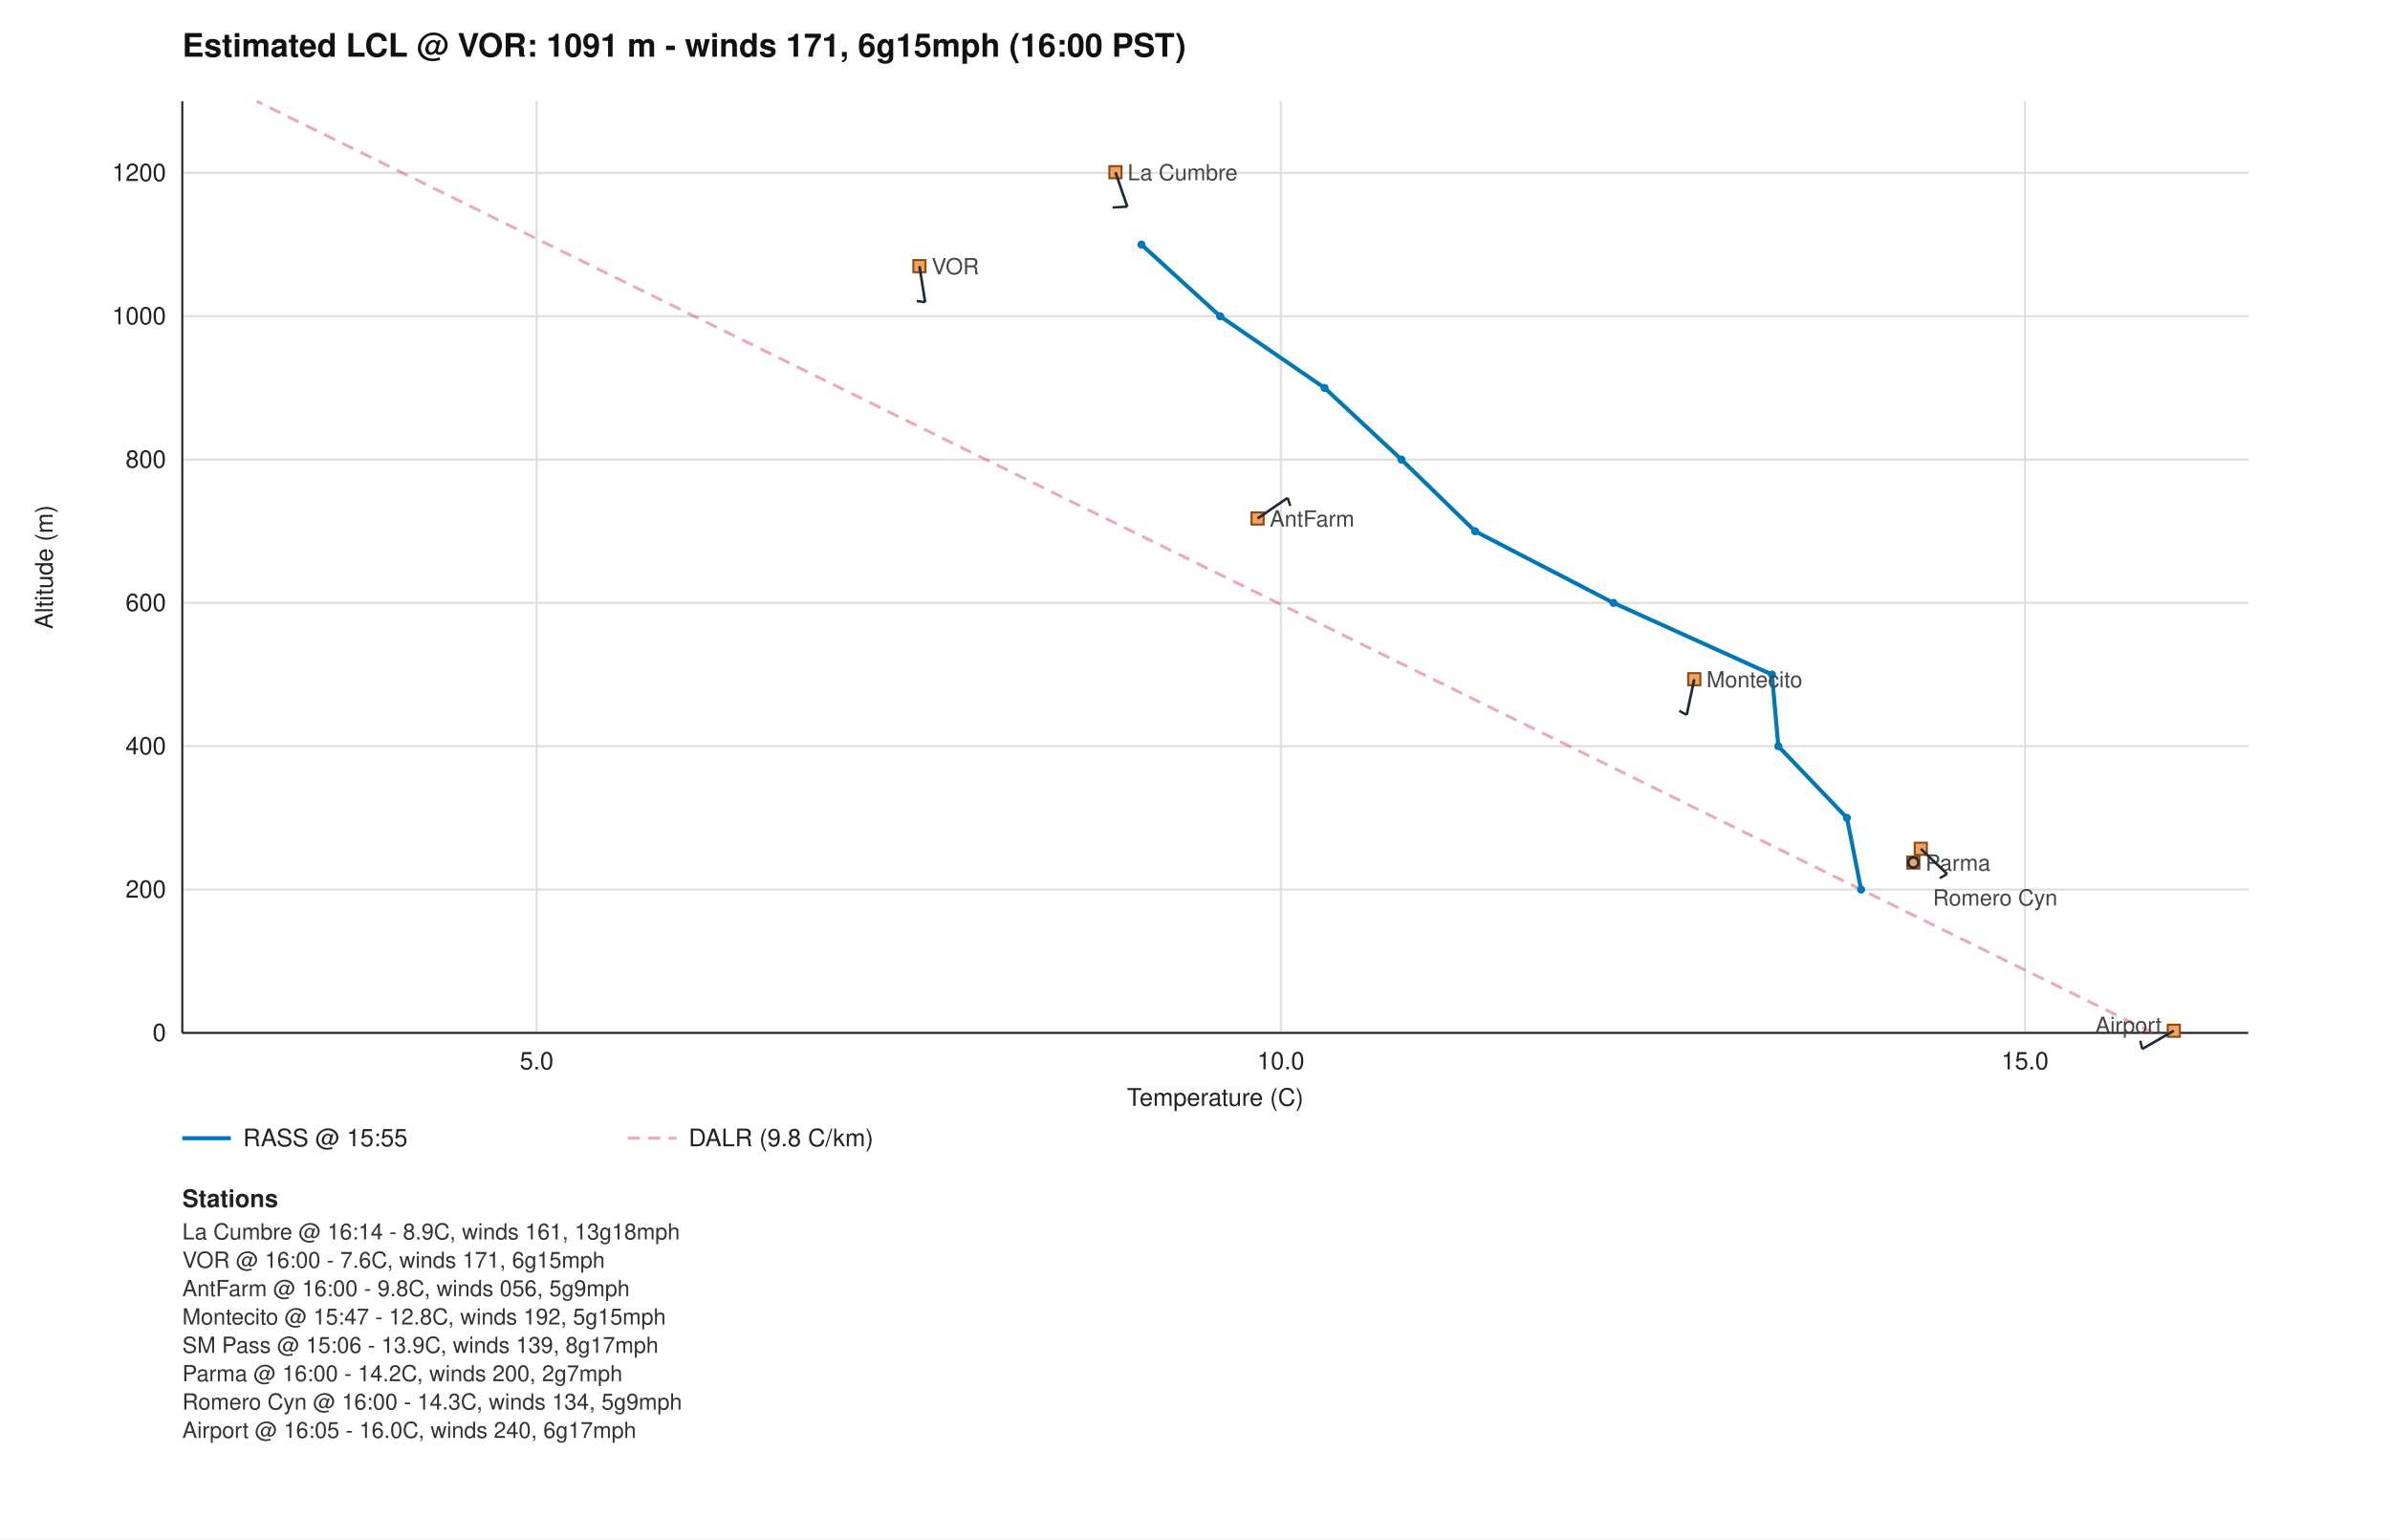
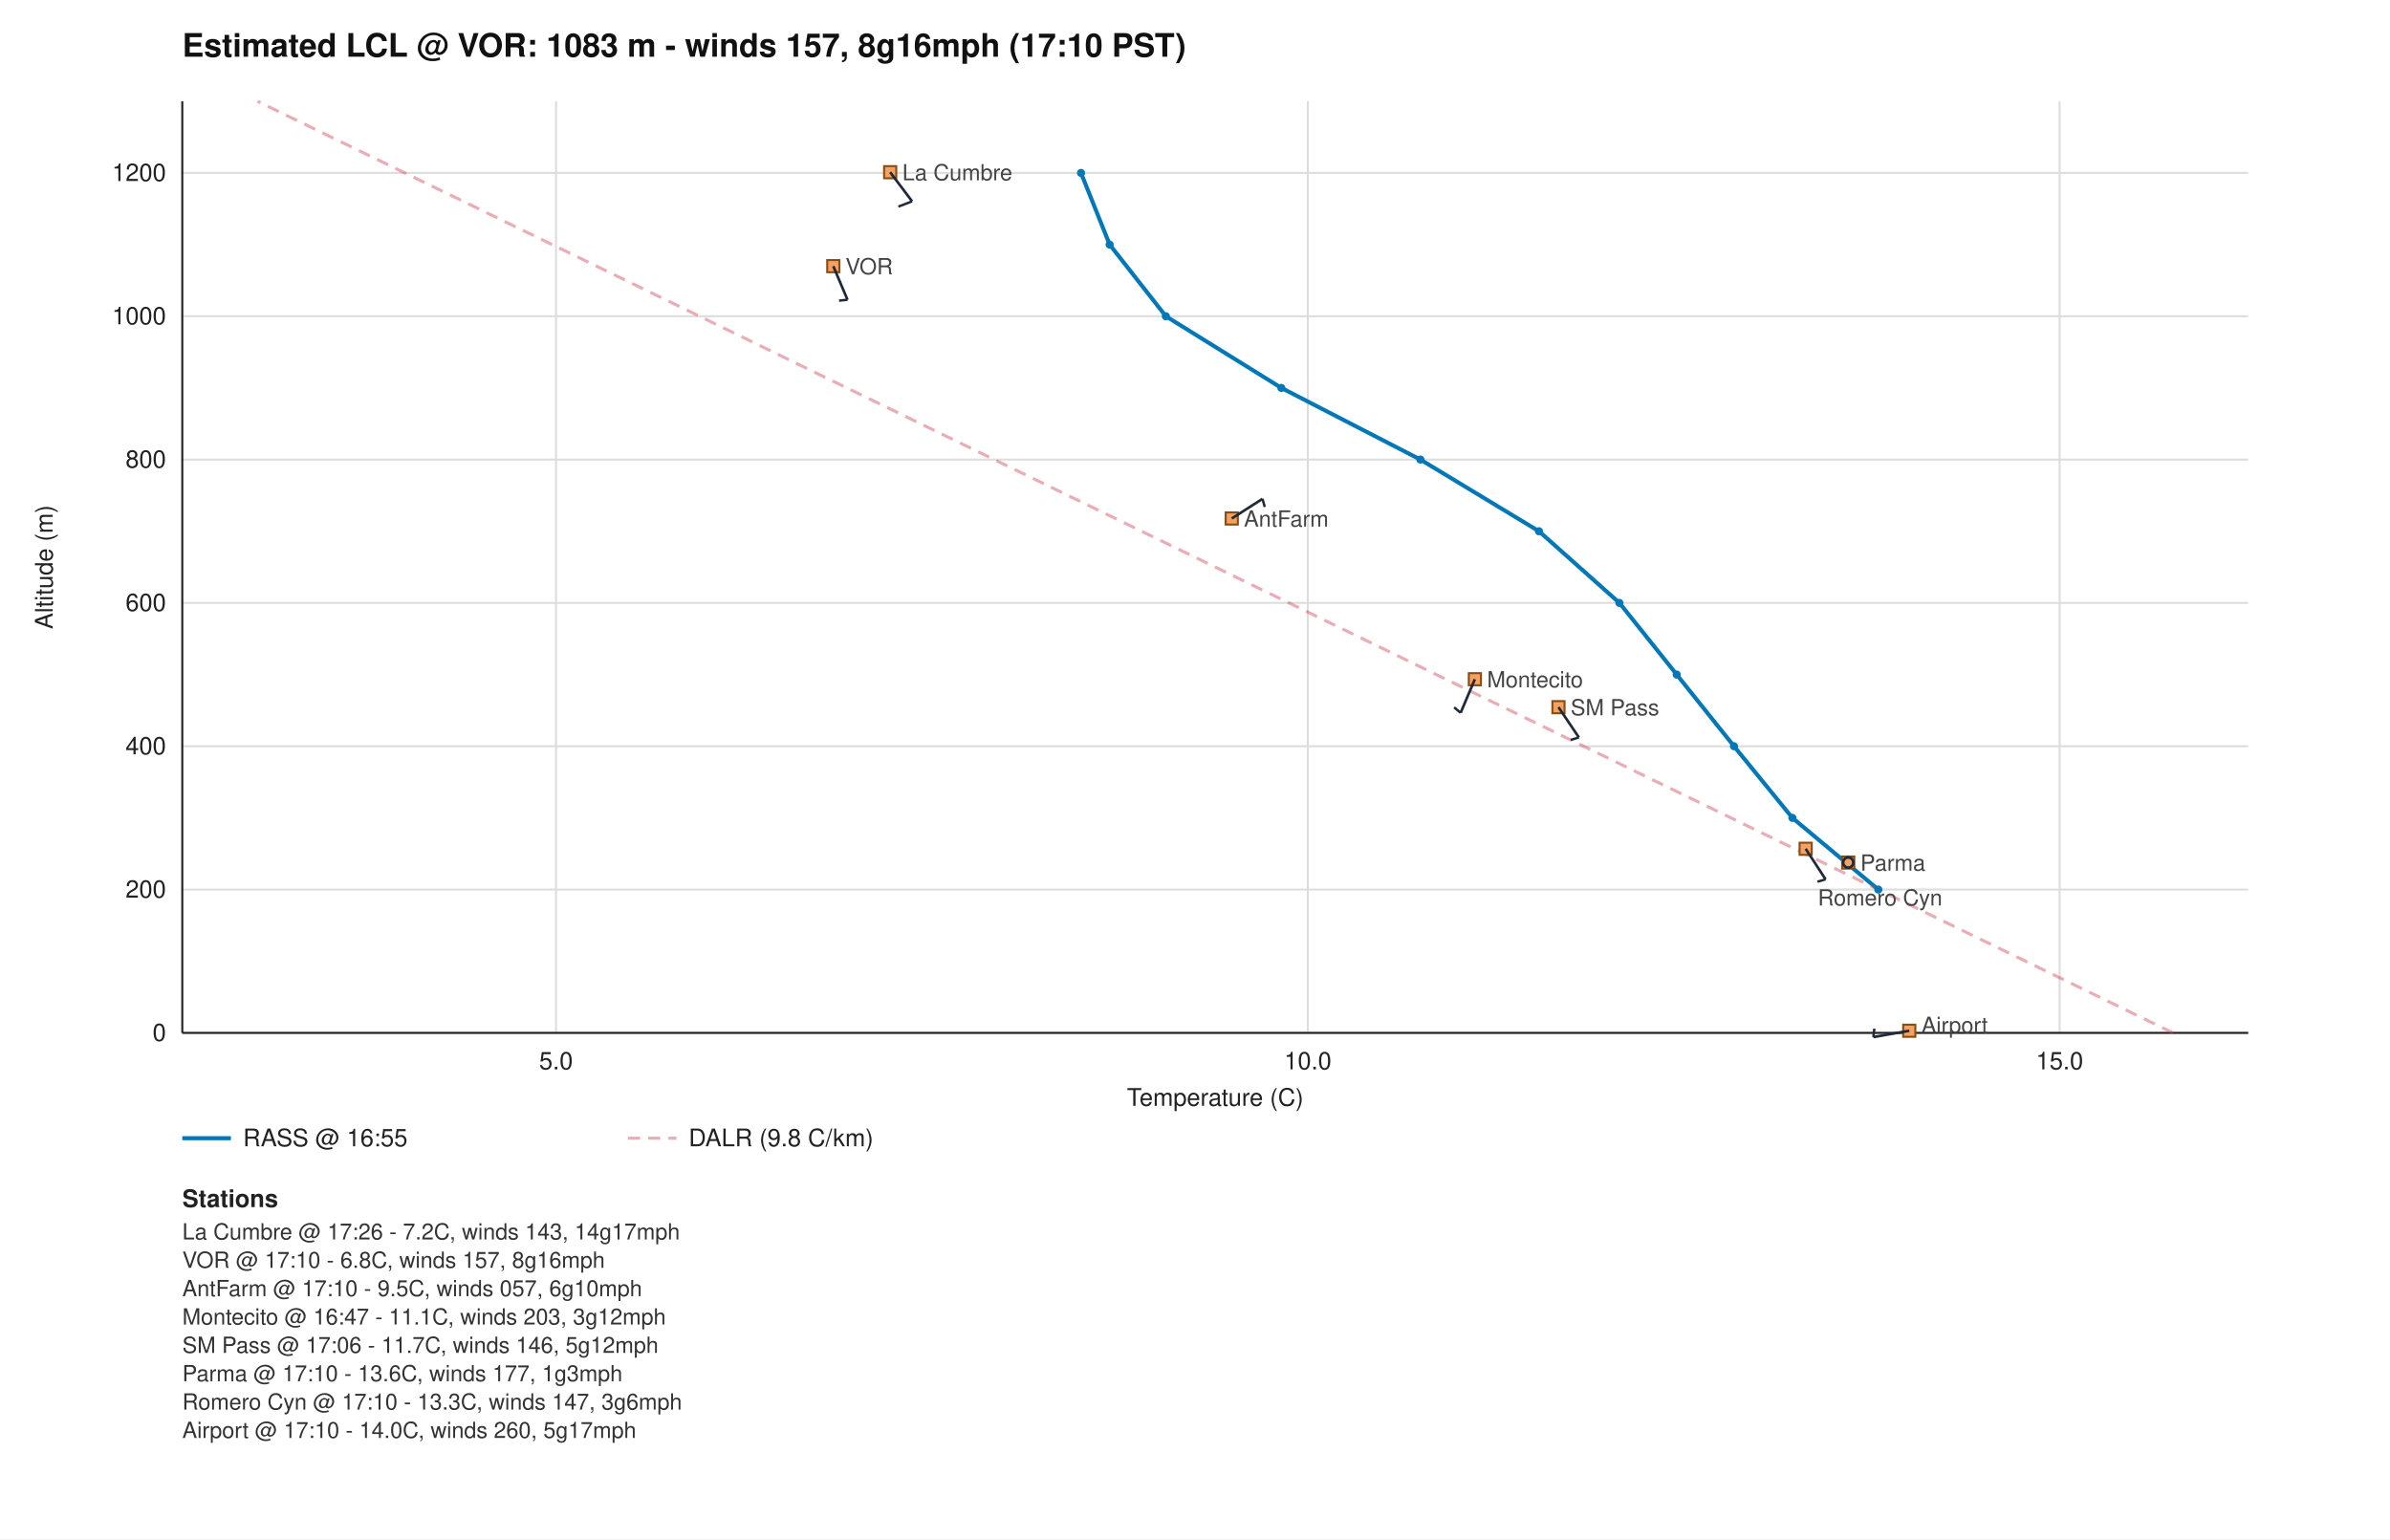
<svg xmlns="http://www.w3.org/2000/svg" width="1180" height="760" viewBox="0 0 1180 760">
  <style>
  .axis { stroke: #202020; stroke-width: 1; }
  .grid { stroke: #dddddd; stroke-width: 1; }
  .title { font-family: Helvetica, Arial, sans-serif; font-size: 16px; font-weight: 600; fill: #111111; }
  .label { font-family: Helvetica, Arial, sans-serif; font-size: 12px; fill: #222222; }
  .legend-h { font-family: Helvetica, Arial, sans-serif; font-size: 12px; font-weight: 600; fill: #222222; }
  .legend-row { font-family: Helvetica, Arial, sans-serif; font-size: 11px; fill: #333333; }
  .rass { fill: none; stroke: #0077b6; stroke-width: 2; }
  .dalr { fill: none; stroke: #d1495b; stroke-width: 1.5; stroke-dasharray: 6 4; stroke-opacity: 0.45; }
  .rass-point { fill: #0077b6; }
  .station { fill: #f4a261; stroke: #8b4c12; stroke-width: 1; }
  .barb-shaft { stroke: #1f2937; stroke-width: 1.3; }
  .barb-feather { stroke: #1f2937; stroke-width: 1.2; }
  .barb-flag { fill: #1f2937; stroke: #1f2937; stroke-width: 1; }
  .station-label { font-family: Helvetica, Arial, sans-serif; font-size: 11px; fill: #444444; }
</style>
  <rect x="0" y="0" width="1180" height="760" fill="#ffffff" />
-   <text class="title" x="90" y="28">Estimated LCL @ VOR: 1091 m - winds 171, 6g15mph (16:00 PST)</text>
+   <text class="title" x="90" y="28">Estimated LCL @ VOR: 1083 m - winds 157, 8g16mph (17:10 PST)</text>
  <line class="grid" x1="90" y1="510.00" x2="1110" y2="510.00" />
  <text class="label" x="82" y="514.00" text-anchor="end">0</text>
  <line class="grid" x1="90" y1="439.23" x2="1110" y2="439.23" />
  <text class="label" x="82" y="443.23" text-anchor="end">200</text>
  <line class="grid" x1="90" y1="368.46" x2="1110" y2="368.46" />
  <text class="label" x="82" y="372.46" text-anchor="end">400</text>
  <line class="grid" x1="90" y1="297.69" x2="1110" y2="297.69" />
  <text class="label" x="82" y="301.69" text-anchor="end">600</text>
  <line class="grid" x1="90" y1="226.92" x2="1110" y2="226.92" />
  <text class="label" x="82" y="230.92" text-anchor="end">800</text>
  <line class="grid" x1="90" y1="156.15" x2="1110" y2="156.15" />
  <text class="label" x="82" y="160.15" text-anchor="end">1000</text>
  <line class="grid" x1="90" y1="85.38" x2="1110" y2="85.38" />
  <text class="label" x="82" y="89.38" text-anchor="end">1200</text>
-   <line class="grid" x1="264.96" y1="50" x2="264.96" y2="510" />
-   <text class="label" x="264.96" y="528" text-anchor="middle">5.0</text>
-   <line class="grid" x1="632.37" y1="50" x2="632.37" y2="510" />
-   <text class="label" x="632.37" y="528" text-anchor="middle">10.0</text>
-   <line class="grid" x1="999.78" y1="50" x2="999.78" y2="510" />
-   <text class="label" x="999.78" y="528" text-anchor="middle">15.0</text>
+   <line class="grid" x1="274.53" y1="50" x2="274.53" y2="510" />
+   <text class="label" x="274.53" y="528" text-anchor="middle">5.0</text>
+   <line class="grid" x1="645.71" y1="50" x2="645.71" y2="510" />
+   <text class="label" x="645.71" y="528" text-anchor="middle">10.0</text>
+   <line class="grid" x1="1016.89" y1="50" x2="1016.89" y2="510" />
+   <text class="label" x="1016.89" y="528" text-anchor="middle">15.0</text>
  <line class="axis" x1="90" y1="50" x2="90" y2="510" />
  <line class="axis" x1="90" y1="510" x2="1110" y2="510" />
  <text class="label" x="600.00" y="546" text-anchor="middle">Temperature (C)</text>
  <text class="label" x="26" y="280.00" text-anchor="middle" transform="rotate(-90 26 280.00)">Altitude (m)</text>
-   <path class="rass" d="M918.88,439.23 L911.88,403.85 L878.01,368.46 L874.86,333.08 L796.62,297.69 L728.31,262.31 L691.92,226.92 L653.99,191.54 L602.41,156.15 L563.57,120.77" />
-   <path class="dalr" d="M1062.90,510.00 L126.74,50.00" />
-   <circle class="rass-point" cx="918.88" cy="439.23" r="2" />
-   <circle class="rass-point" cx="911.88" cy="403.85" r="2" />
-   <circle class="rass-point" cx="878.01" cy="368.46" r="2" />
-   <circle class="rass-point" cx="874.86" cy="333.08" r="2" />
-   <circle class="rass-point" cx="796.62" cy="297.69" r="2" />
-   <circle class="rass-point" cx="728.31" cy="262.31" r="2" />
-   <circle class="rass-point" cx="691.92" cy="226.92" r="2" />
-   <circle class="rass-point" cx="653.99" cy="191.54" r="2" />
-   <circle class="rass-point" cx="602.41" cy="156.15" r="2" />
-   <circle class="rass-point" cx="563.57" cy="120.77" r="2" />
-   <rect class="station" x="547.72" y="82.03" width="6" height="6" />
-   <line class="barb-shaft" x1="550.72" y1="85.03" x2="556.58" y2="102.05" />
-   <line class="barb-feather" x1="556.58" y1="102.05" x2="549.31" y2="102.44" />
-   <text class="station-label" x="556.72" y="89.03" text-anchor="start">La Cumbre</text>
-   <rect class="station" x="450.95" y="128.42" width="6" height="6" />
-   <line class="barb-shaft" x1="453.95" y1="131.42" x2="456.77" y2="149.20" />
-   <line class="barb-feather" x1="456.77" y1="149.20" x2="452.63" y2="148.64" />
-   <text class="station-label" x="459.95" y="135.42" text-anchor="start">VOR</text>
-   <rect class="station" x="617.90" y="253.01" width="6" height="6" />
-   <line class="barb-shaft" x1="620.90" y1="256.01" x2="635.74" y2="245.82" />
-   <line class="barb-feather" x1="635.74" y1="245.82" x2="637.02" y2="249.79" />
-   <text class="station-label" x="626.90" y="260.01" text-anchor="start">AntFarm</text>
-   <rect class="station" x="833.50" y="332.38" width="6" height="6" />
-   <line class="barb-shaft" x1="836.50" y1="335.38" x2="832.76" y2="352.98" />
-   <line class="barb-feather" x1="832.76" y1="352.98" x2="829.10" y2="350.98" />
-   <text class="station-label" x="842.50" y="339.38" text-anchor="start">Montecito</text>
-   <rect class="station" x="941.67" y="422.89" width="6" height="6" />
-   <circle class="barb-shaft" cx="944.67" cy="425.89" r="2.5" fill="none" />
-   <text class="station-label" x="950.67" y="429.89" text-anchor="start">Parma</text>
-   <rect class="station" x="945.34" y="416.10" width="6" height="6" />
-   <line class="barb-shaft" x1="948.34" y1="419.10" x2="961.35" y2="431.53" />
-   <line class="barb-feather" x1="961.35" y1="431.53" x2="957.72" y2="433.60" />
-   <text class="station-label" x="954.34" y="447.10" text-anchor="start">Romero Cyn</text>
-   <rect class="station" x="1070.26" y="505.94" width="6" height="6" />
-   <line class="barb-shaft" x1="1073.26" y1="508.94" x2="1057.67" y2="517.94" />
-   <line class="barb-feather" x1="1057.67" y1="517.94" x2="1056.71" y2="513.87" />
-   <text class="station-label" x="1067.26" y="510.00" text-anchor="end">Airport</text>
+   <path class="rass" d="M927.38,439.23 L884.96,403.85 L856.11,368.46 L827.83,333.08 L799.55,297.69 L759.82,262.31 L701.28,226.92 L632.63,191.54 L575.61,156.15 L547.86,120.77 L533.72,85.38" />
+   <path class="dalr" d="M1072.88,510.00 L127.12,50.00" />
+   <circle class="rass-point" cx="927.38" cy="439.23" r="2" />
+   <circle class="rass-point" cx="884.96" cy="403.85" r="2" />
+   <circle class="rass-point" cx="856.11" cy="368.46" r="2" />
+   <circle class="rass-point" cx="827.83" cy="333.08" r="2" />
+   <circle class="rass-point" cx="799.55" cy="297.69" r="2" />
+   <circle class="rass-point" cx="759.82" cy="262.31" r="2" />
+   <circle class="rass-point" cx="701.28" cy="226.92" r="2" />
+   <circle class="rass-point" cx="632.63" cy="191.54" r="2" />
+   <circle class="rass-point" cx="575.61" cy="156.15" r="2" />
+   <circle class="rass-point" cx="547.86" cy="120.77" r="2" />
+   <circle class="rass-point" cx="533.72" cy="85.38" r="2" />
+   <rect class="station" x="436.50" y="82.03" width="6" height="6" />
+   <line class="barb-shaft" x1="439.50" y1="85.03" x2="450.33" y2="99.41" />
+   <line class="barb-feather" x1="450.33" y1="99.41" x2="443.54" y2="102.02" />
+   <text class="station-label" x="445.50" y="89.03" text-anchor="start">La Cumbre</text>
+   <rect class="station" x="408.42" y="128.42" width="6" height="6" />
+   <line class="barb-shaft" x1="411.42" y1="131.42" x2="418.42" y2="148.00" />
+   <line class="barb-feather" x1="418.42" y1="148.00" x2="414.27" y2="148.45" />
+   <text class="station-label" x="417.42" y="135.42" text-anchor="start">VOR</text>
+   <rect class="station" x="605.15" y="253.01" width="6" height="6" />
+   <line class="barb-shaft" x1="608.15" y1="256.01" x2="623.31" y2="246.31" />
+   <line class="barb-feather" x1="623.31" y1="246.31" x2="624.45" y2="250.32" />
+   <text class="station-label" x="614.15" y="260.01" text-anchor="start">AntFarm</text>
+   <rect class="station" x="725.18" y="332.38" width="6" height="6" />
+   <line class="barb-shaft" x1="728.18" y1="335.38" x2="721.15" y2="351.95" />
+   <line class="barb-feather" x1="721.15" y1="351.95" x2="717.94" y2="349.28" />
+   <text class="station-label" x="734.18" y="339.38" text-anchor="start">Montecito</text>
+   <rect class="station" x="766.46" y="346.18" width="6" height="6" />
+   <line class="barb-shaft" x1="769.46" y1="349.18" x2="779.52" y2="364.10" />
+   <line class="barb-feather" x1="779.52" y1="364.10" x2="775.54" y2="365.34" />
+   <text class="station-label" x="775.46" y="353.18" text-anchor="start">SM Pass</text>
+   <rect class="station" x="909.51" y="422.89" width="6" height="6" />
+   <circle class="barb-shaft" cx="912.51" cy="425.89" r="2.5" fill="none" />
+   <text class="station-label" x="918.51" y="429.89" text-anchor="start">Parma</text>
+   <rect class="station" x="888.50" y="416.10" width="6" height="6" />
+   <line class="barb-shaft" x1="891.50" y1="419.10" x2="901.33" y2="434.18" />
+   <line class="barb-feather" x1="901.33" y1="434.18" x2="897.33" y2="435.36" />
+   <text class="station-label" x="897.50" y="447.10" text-anchor="start">Romero Cyn</text>
+   <rect class="station" x="939.65" y="505.94" width="6" height="6" />
+   <line class="barb-shaft" x1="942.65" y1="508.94" x2="924.92" y2="512.06" />
+   <line class="barb-feather" x1="924.92" y1="512.06" x2="925.41" y2="507.92" />
+   <text class="station-label" x="948.65" y="510.00" text-anchor="start">Airport</text>
  <line class="rass" x1="90" y1="562" x2="114" y2="562" />
-   <text class="label" x="120" y="566">RASS @ 15:55</text>
+   <text class="label" x="120" y="566">RASS @ 16:55</text>
  <line class="dalr" x1="310" y1="562" x2="334" y2="562" />
  <text class="label" x="340" y="566">DALR (9.8 C/km)</text>
  <text class="legend-h" x="90" y="596">Stations</text>
-   <text class="legend-row" x="90" y="612">La Cumbre @ 16:14 - 8.9C, winds 161, 13g18mph</text>
-   <text class="legend-row" x="90" y="626">VOR @ 16:00 - 7.6C, winds 171, 6g15mph</text>
-   <text class="legend-row" x="90" y="640">AntFarm @ 16:00 - 9.8C, winds 056, 5g9mph</text>
-   <text class="legend-row" x="90" y="654">Montecito @ 15:47 - 12.8C, winds 192, 5g15mph</text>
-   <text class="legend-row" x="90" y="668">SM Pass @ 15:06 - 13.9C, winds 139, 8g17mph</text>
-   <text class="legend-row" x="90" y="682">Parma @ 16:00 - 14.2C, winds 200, 2g7mph</text>
-   <text class="legend-row" x="90" y="696">Romero Cyn @ 16:00 - 14.3C, winds 134, 5g9mph</text>
-   <text class="legend-row" x="90" y="710">Airport @ 16:05 - 16.0C, winds 240, 6g17mph</text>
+   <text class="legend-row" x="90" y="612">La Cumbre @ 17:26 - 7.2C, winds 143, 14g17mph</text>
+   <text class="legend-row" x="90" y="626">VOR @ 17:10 - 6.8C, winds 157, 8g16mph</text>
+   <text class="legend-row" x="90" y="640">AntFarm @ 17:10 - 9.5C, winds 057, 6g10mph</text>
+   <text class="legend-row" x="90" y="654">Montecito @ 16:47 - 11.1C, winds 203, 3g12mph</text>
+   <text class="legend-row" x="90" y="668">SM Pass @ 17:06 - 11.7C, winds 146, 5g12mph</text>
+   <text class="legend-row" x="90" y="682">Parma @ 17:10 - 13.6C, winds 177, 1g3mph</text>
+   <text class="legend-row" x="90" y="696">Romero Cyn @ 17:10 - 13.3C, winds 147, 3g6mph</text>
+   <text class="legend-row" x="90" y="710">Airport @ 17:10 - 14.0C, winds 260, 5g17mph</text>
</svg>
